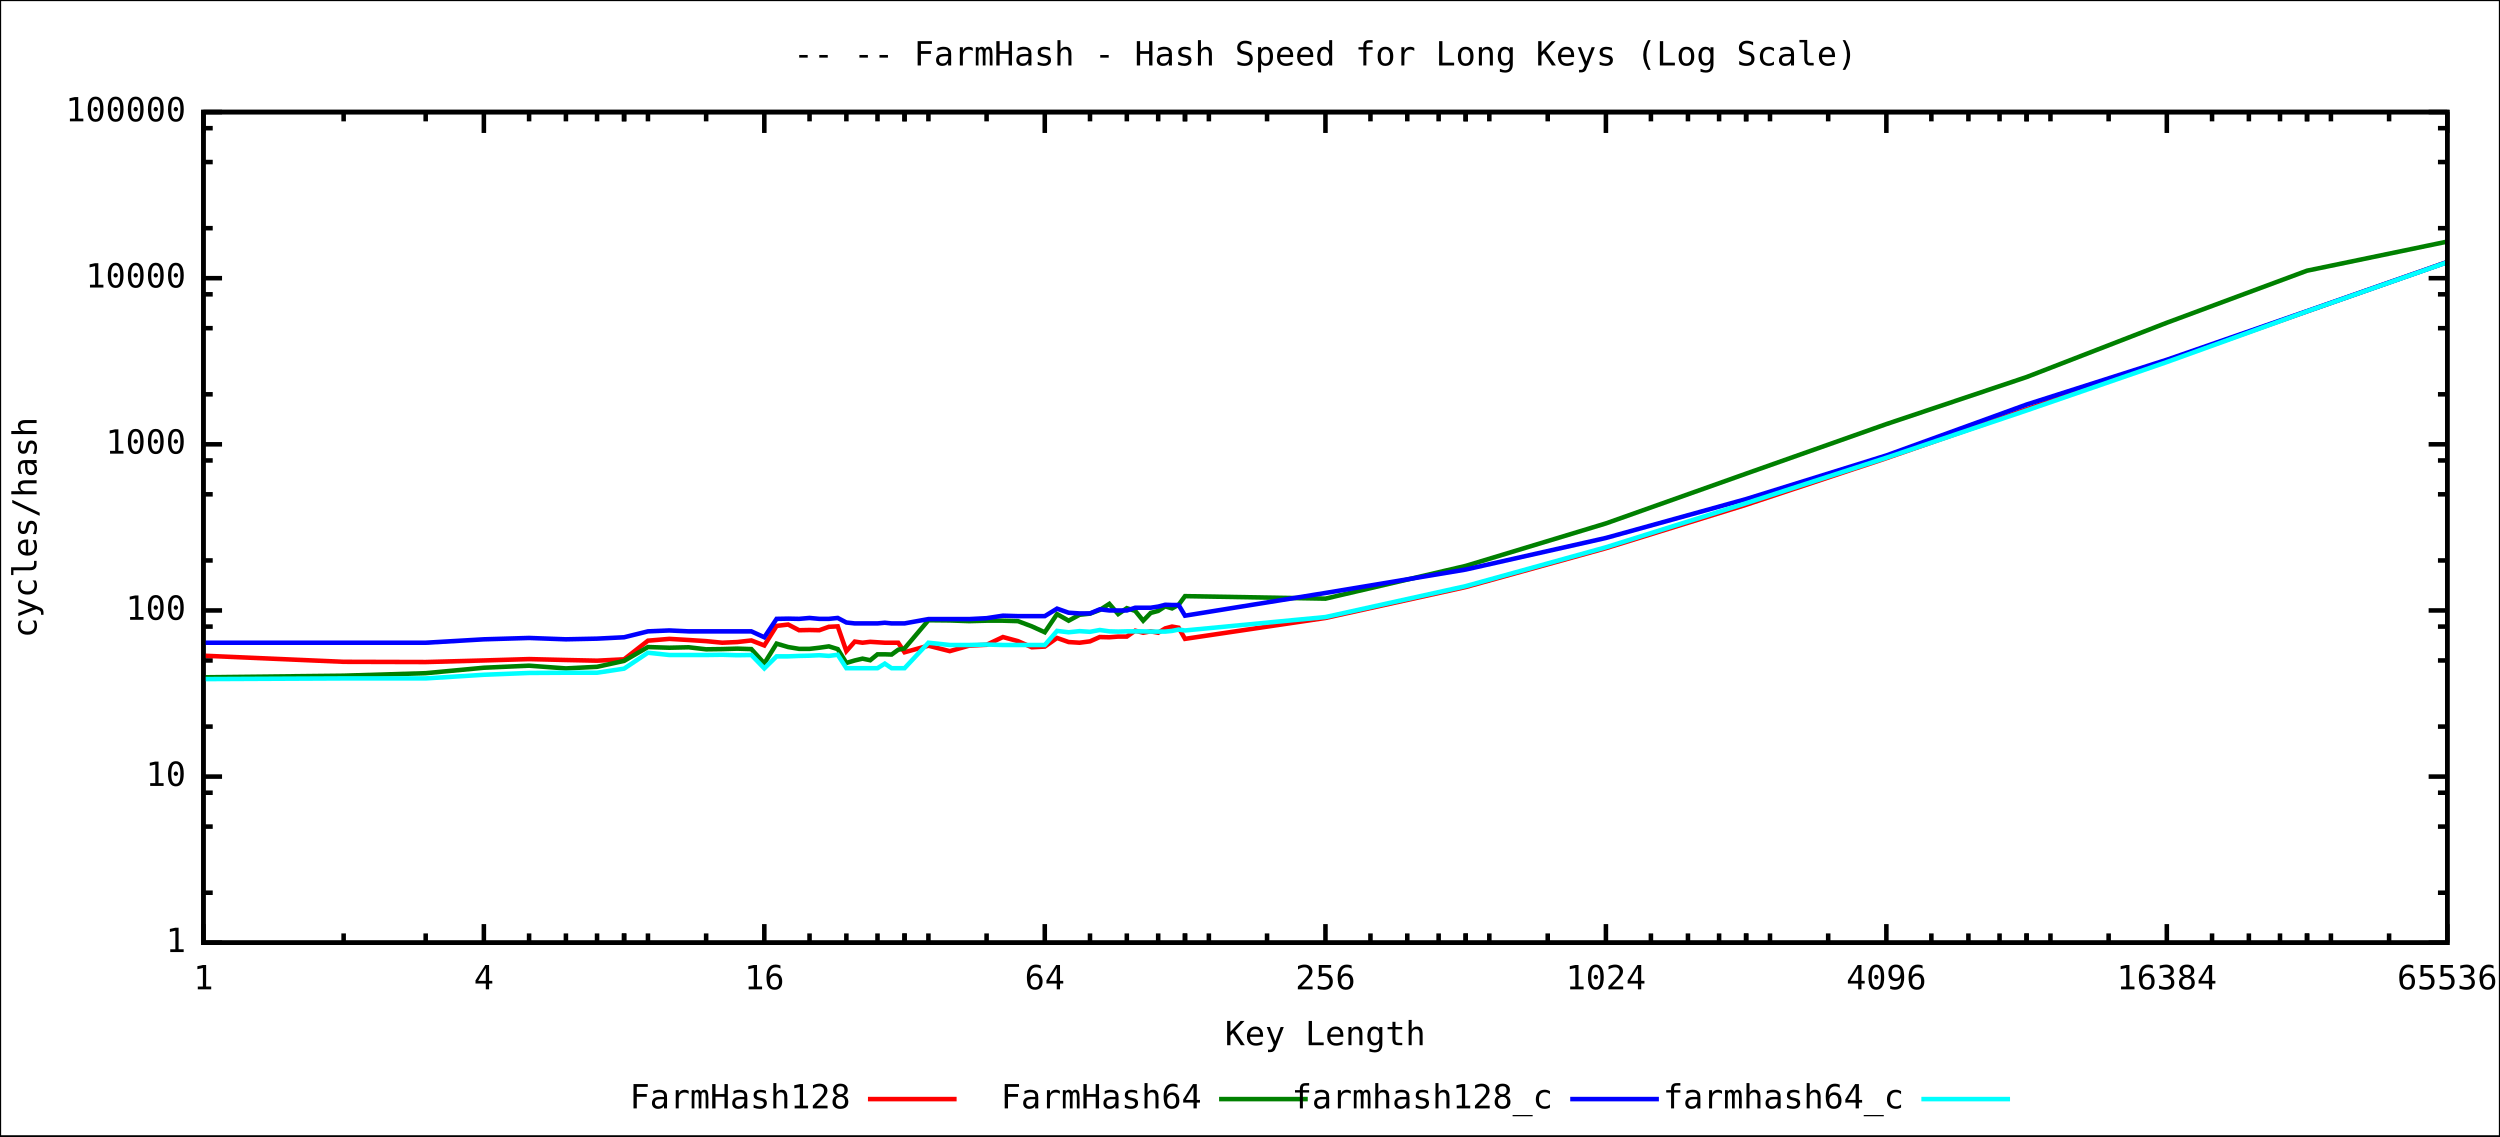
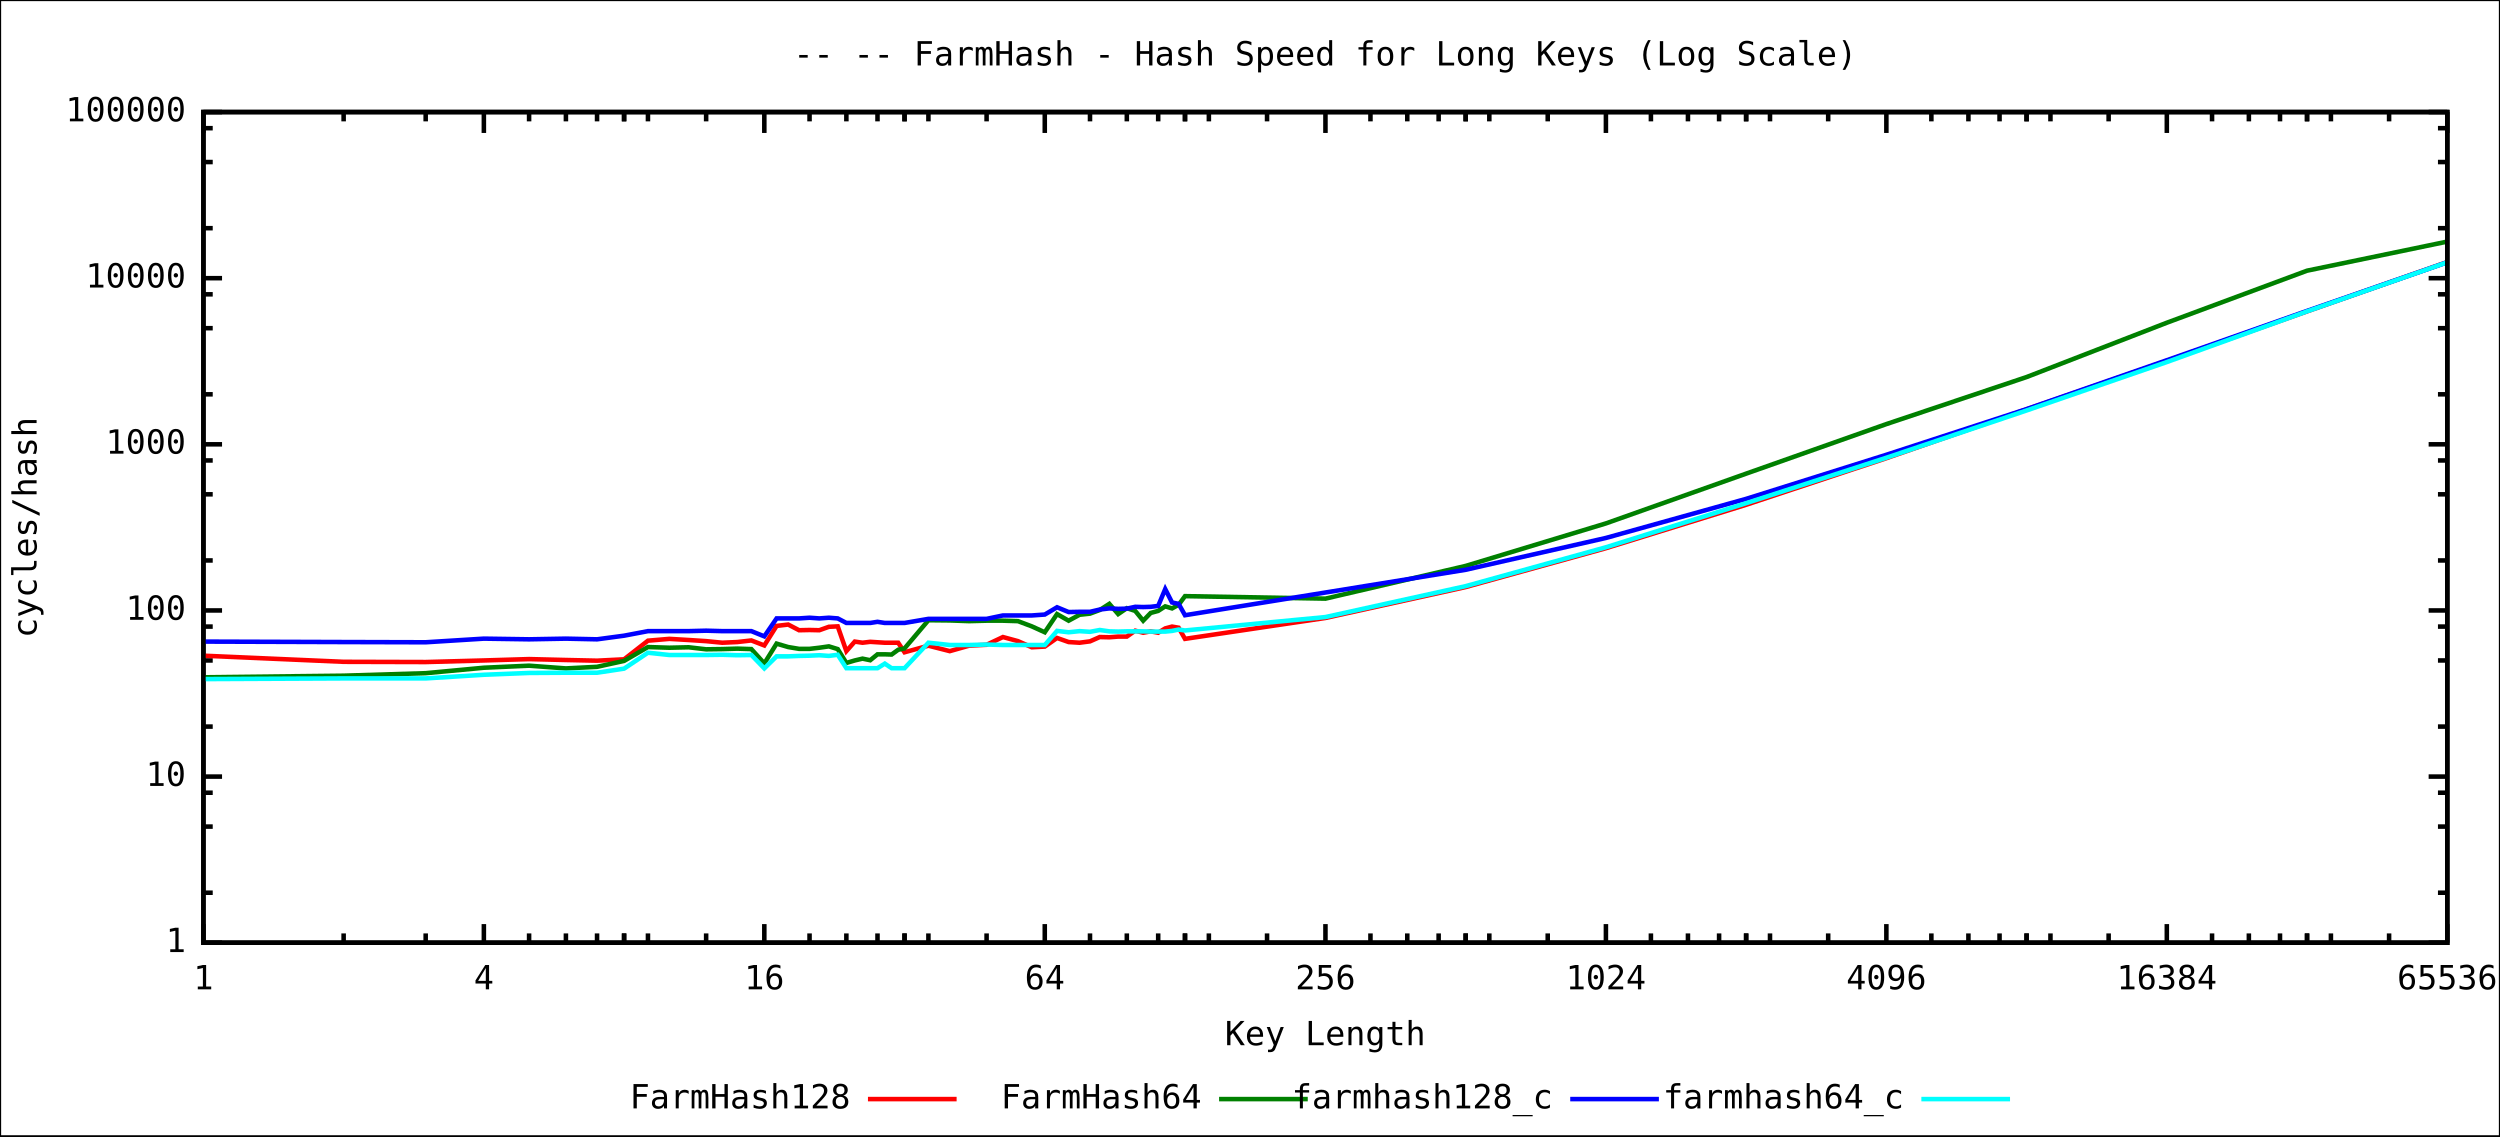
<svg xmlns="http://www.w3.org/2000/svg" xmlns:xlink="http://www.w3.org/1999/xlink" width="1100" height="500" viewBox="0 0 1100 500">
  <rect x="0" y="0" width="1100" height="500" fill="#ffffff" stroke="black" stroke-width="1" />
  <g id="gnuplot_canvas">
    <defs>
      <circle id="gpDot" r="0.5" stroke-width="0.5" />
      <path id="gpPt0" stroke-width="0.244" stroke="currentColor" d="M-1,0 h2 M0,-1 v2" />
      <path id="gpPt1" stroke-width="0.244" stroke="currentColor" d="M-1,-1 L1,1 M1,-1 L-1,1" />
      <path id="gpPt2" stroke-width="0.244" stroke="currentColor" d="M-1,0 L1,0 M0,-1 L0,1 M-1,-1 L1,1 M-1,1 L1,-1" />
      <rect id="gpPt3" stroke-width="0.244" stroke="currentColor" x="-1" y="-1" width="2" height="2" />
      <rect id="gpPt4" stroke-width="0.244" stroke="currentColor" fill="currentColor" x="-1" y="-1" width="2" height="2" />
      <circle id="gpPt5" stroke-width="0.244" stroke="currentColor" cx="0" cy="0" r="1" />
      <use xlink:href="#gpPt5" id="gpPt6" fill="currentColor" stroke="none" />
      <path id="gpPt7" stroke-width="0.244" stroke="currentColor" d="M0,-1.33 L-1.33,0.67 L1.33,0.67 z" />
      <use xlink:href="#gpPt7" id="gpPt8" fill="currentColor" stroke="none" />
      <use xlink:href="#gpPt7" id="gpPt9" stroke="currentColor" transform="rotate(180)" />
      <use xlink:href="#gpPt9" id="gpPt10" fill="currentColor" stroke="none" />
      <use xlink:href="#gpPt3" id="gpPt11" stroke="currentColor" transform="rotate(45)" />
      <use xlink:href="#gpPt11" id="gpPt12" fill="currentColor" stroke="none" />
    </defs>
    <g style="fill:none; color:white; stroke:black; stroke-width:2.00; stroke-linecap:butt; stroke-linejoin:miter">
</g>
    <g style="fill:none; color:black; stroke:currentColor; stroke-width:2.00; stroke-linecap:butt; stroke-linejoin:miter">
      <path stroke="black" d="M89.5,414.8 L97.7,414.8 M1076.8,414.8 L1068.6,414.8  h0.01" />
      <g transform="translate(81.8,418.9)" style="stroke:none; fill:black; font-family:mono; font-size:11.00pt; text-anchor:end">
        <text> 1</text>
      </g>
      <path stroke="black" d="M89.5,392.8 L93.6,392.8 M1076.8,392.8 L1072.7,392.8 M89.5,363.7 L93.6,363.7 M1076.8,363.7 L1072.7,363.7    M89.5,348.8 L93.6,348.8 M1076.8,348.8 L1072.7,348.8 M89.5,341.7 L97.7,341.7 M1076.8,341.7 L1068.6,341.7     h0.01" />
      <g transform="translate(81.8,345.8)" style="stroke:none; fill:black; font-family:mono; font-size:11.00pt; text-anchor:end">
        <text> 10</text>
      </g>
      <path stroke="black" d="M89.5,319.7 L93.6,319.7 M1076.8,319.7 L1072.7,319.7 M89.5,290.6 L93.6,290.6 M1076.8,290.6 L1072.7,290.6    M89.5,275.7 L93.6,275.7 M1076.8,275.7 L1072.7,275.7 M89.5,268.6 L97.7,268.6 M1076.8,268.6 L1068.6,268.6     h0.01" />
      <g transform="translate(81.8,272.7)" style="stroke:none; fill:black; font-family:mono; font-size:11.00pt; text-anchor:end">
        <text> 100</text>
      </g>
      <path stroke="black" d="M89.5,246.6 L93.6,246.6 M1076.8,246.6 L1072.7,246.6 M89.5,217.5 L93.6,217.5 M1076.8,217.5 L1072.7,217.5    M89.5,202.6 L93.6,202.6 M1076.8,202.6 L1072.7,202.6 M89.5,195.5 L97.7,195.5 M1076.8,195.5 L1068.6,195.5     h0.01" />
      <g transform="translate(81.8,199.6)" style="stroke:none; fill:black; font-family:mono; font-size:11.00pt; text-anchor:end">
        <text> 1000</text>
      </g>
      <path stroke="black" d="M89.5,173.5 L93.6,173.5 M1076.8,173.5 L1072.7,173.5 M89.5,144.4 L93.6,144.4 M1076.8,144.4 L1072.7,144.4    M89.5,129.5 L93.6,129.5 M1076.8,129.5 L1072.7,129.5 M89.5,122.4 L97.7,122.4 M1076.8,122.4 L1068.6,122.4     h0.01" />
      <g transform="translate(81.8,126.5)" style="stroke:none; fill:black; font-family:mono; font-size:11.00pt; text-anchor:end">
        <text> 10000</text>
      </g>
      <path stroke="black" d="M89.5,100.4 L93.6,100.4 M1076.8,100.4 L1072.7,100.4 M89.5,71.3 L93.6,71.3 M1076.8,71.3 L1072.7,71.3    M89.5,56.4 L93.6,56.4 M1076.8,56.4 L1072.7,56.4 M89.5,49.3 L97.7,49.3 M1076.8,49.3 L1068.6,49.3     h0.01" />
      <g transform="translate(81.8,53.4)" style="stroke:none; fill:black; font-family:mono; font-size:11.00pt; text-anchor:end">
        <text> 100000</text>
      </g>
      <path stroke="black" d="M89.5,414.8 L89.5,406.6 M89.5,49.3 L89.5,57.5  h0.01" />
      <g transform="translate(89.5,435.3)" style="stroke:none; fill:black; font-family:mono; font-size:11.00pt; text-anchor:middle">
        <text> 1</text>
      </g>
      <path stroke="black" d="M151.2,414.8 L151.2,410.7 M151.2,49.3 L151.2,53.4 M187.3,414.8 L187.3,410.7 M187.3,49.3 L187.3,53.4    M212.9,414.8 L212.9,410.7 M212.9,49.3 L212.9,53.4 M232.8,414.8 L232.8,410.7 M232.8,49.3 L232.8,53.4    M249.0,414.8 L249.0,410.7 M249.0,49.3 L249.0,53.4 M262.7,414.8 L262.7,410.7 M262.7,49.3 L262.7,53.4    M274.6,414.8 L274.6,410.7 M274.6,49.3 L274.6,53.4 M285.1,414.8 L285.1,410.7 M285.1,49.3 L285.1,53.4    M212.9,414.8 L212.9,406.6 M212.9,49.3 L212.9,57.5  h0.01" />
      <g transform="translate(212.9,435.3)" style="stroke:none; fill:black; font-family:mono; font-size:11.00pt; text-anchor:middle">
        <text> 4</text>
      </g>
      <path stroke="black" d="M274.6,414.8 L274.6,410.7 M274.6,49.3 L274.6,53.4 M310.7,414.8 L310.7,410.7 M310.7,49.3 L310.7,53.4    M336.3,414.8 L336.3,410.7 M336.3,49.3 L336.3,53.4 M356.2,414.8 L356.2,410.7 M356.2,49.3 L356.2,53.4    M372.4,414.8 L372.4,410.7 M372.4,49.3 L372.4,53.4 M386.1,414.8 L386.1,410.7 M386.1,49.3 L386.1,53.4    M398.0,414.8 L398.0,410.7 M398.0,49.3 L398.0,53.4 M408.5,414.8 L408.5,410.7 M408.5,49.3 L408.5,53.4    M336.3,414.8 L336.3,406.6 M336.3,49.3 L336.3,57.5  h0.01" />
      <g transform="translate(336.3,435.3)" style="stroke:none; fill:black; font-family:mono; font-size:11.00pt; text-anchor:middle">
        <text> 16</text>
      </g>
      <path stroke="black" d="M398.0,414.8 L398.0,410.7 M398.0,49.3 L398.0,53.4 M434.1,414.8 L434.1,410.7 M434.1,49.3 L434.1,53.4    M459.7,414.8 L459.7,410.7 M459.7,49.3 L459.7,53.4 M479.6,414.8 L479.6,410.7 M479.6,49.3 L479.6,53.4    M495.8,414.8 L495.8,410.7 M495.8,49.3 L495.8,53.4 M509.6,414.8 L509.6,410.7 M509.6,49.3 L509.6,53.4    M521.4,414.8 L521.4,410.7 M521.4,49.3 L521.4,53.4 M531.9,414.8 L531.9,410.7 M531.9,49.3 L531.9,53.4    M459.7,414.8 L459.7,406.6 M459.7,49.3 L459.7,57.5  h0.01" />
      <g transform="translate(459.7,435.3)" style="stroke:none; fill:black; font-family:mono; font-size:11.00pt; text-anchor:middle">
        <text> 64</text>
      </g>
      <path stroke="black" d="M521.4,414.8 L521.4,410.7 M521.4,49.3 L521.4,53.4 M557.5,414.8 L557.5,410.7 M557.5,49.3 L557.5,53.4    M583.2,414.8 L583.2,410.7 M583.2,49.3 L583.2,53.4 M603.0,414.8 L603.0,410.7 M603.0,49.3 L603.0,53.4    M619.2,414.8 L619.2,410.7 M619.2,49.3 L619.2,53.4 M633.0,414.8 L633.0,410.7 M633.0,49.3 L633.0,53.4    M644.9,414.8 L644.9,410.7 M644.9,49.3 L644.9,53.4 M655.3,414.8 L655.3,410.7 M655.3,49.3 L655.3,53.4    M583.2,414.8 L583.2,406.6 M583.2,49.3 L583.2,57.5  h0.01" />
      <g transform="translate(583.2,435.3)" style="stroke:none; fill:black; font-family:mono; font-size:11.00pt; text-anchor:middle">
        <text> 256</text>
      </g>
      <path stroke="black" d="M644.9,414.8 L644.9,410.7 M644.9,49.3 L644.9,53.4 M681.0,414.8 L681.0,410.7 M681.0,49.3 L681.0,53.4    M706.6,414.8 L706.6,410.7 M706.6,49.3 L706.6,53.4 M726.4,414.8 L726.4,410.7 M726.4,49.3 L726.4,53.4    M742.7,414.8 L742.7,410.7 M742.7,49.3 L742.7,53.4 M756.4,414.8 L756.4,410.7 M756.4,49.3 L756.4,53.4    M768.3,414.8 L768.3,410.7 M768.3,49.3 L768.3,53.4 M778.8,414.8 L778.8,410.7 M778.8,49.3 L778.8,53.4    M706.6,414.8 L706.6,406.6 M706.6,49.3 L706.6,57.5  h0.01" />
      <g transform="translate(706.6,435.3)" style="stroke:none; fill:black; font-family:mono; font-size:11.00pt; text-anchor:middle">
        <text> 1024</text>
      </g>
      <path stroke="black" d="M768.3,414.8 L768.3,410.7 M768.3,49.3 L768.3,53.4 M804.4,414.8 L804.4,410.7 M804.4,49.3 L804.4,53.4    M830.0,414.8 L830.0,410.7 M830.0,49.3 L830.0,53.4 M849.8,414.8 L849.8,410.7 M849.8,49.3 L849.8,53.4    M866.1,414.8 L866.1,410.7 M866.1,49.3 L866.1,53.4 M879.8,414.8 L879.8,410.7 M879.8,49.3 L879.8,53.4    M891.7,414.8 L891.7,410.7 M891.7,49.3 L891.7,53.4 M902.2,414.8 L902.2,410.7 M902.2,49.3 L902.2,53.4    M830.0,414.8 L830.0,406.6 M830.0,49.3 L830.0,57.5  h0.01" />
      <g transform="translate(830.0,435.3)" style="stroke:none; fill:black; font-family:mono; font-size:11.00pt; text-anchor:middle">
        <text> 4096</text>
      </g>
      <path stroke="black" d="M891.7,414.8 L891.7,410.7 M891.7,49.3 L891.7,53.4 M927.8,414.8 L927.8,410.7 M927.8,49.3 L927.8,53.4    M953.4,414.8 L953.4,410.7 M953.4,49.3 L953.4,53.4 M973.3,414.8 L973.3,410.7 M973.3,49.3 L973.3,53.4    M989.5,414.8 L989.5,410.7 M989.5,49.3 L989.5,53.4 M1003.2,414.8 L1003.2,410.7 M1003.2,49.3 L1003.2,53.4    M1015.1,414.8 L1015.1,410.7 M1015.1,49.3 L1015.1,53.4 M1025.6,414.8 L1025.6,410.7 M1025.6,49.3 L1025.6,53.4    M953.4,414.8 L953.4,406.6 M953.4,49.3 L953.4,57.5  h0.01" />
      <g transform="translate(953.4,435.3)" style="stroke:none; fill:black; font-family:mono; font-size:11.00pt; text-anchor:middle">
        <text> 16384</text>
      </g>
      <path stroke="black" d="M1015.1,414.8 L1015.1,410.7 M1015.1,49.3 L1015.1,53.4 M1051.2,414.8 L1051.2,410.7 M1051.2,49.3 L1051.2,53.4    M1076.8,414.8 L1076.8,410.7 M1076.8,49.3 L1076.8,53.4 M1076.8,414.8 L1076.8,406.6 M1076.8,49.3 L1076.8,57.5     h0.01" />
      <g transform="translate(1076.8,435.3)" style="stroke:none; fill:black; font-family:mono; font-size:11.00pt; text-anchor:middle">
        <text> 65536</text>
      </g>
      <path stroke="black" d="M89.5,49.3 L89.5,414.8 L1076.8,414.8 L1076.8,49.3 L89.5,49.3 Z  h0.01" />
      <g transform="translate(16.1,232.1) rotate(270)" style="stroke:none; fill:black; font-family:mono; font-size:11.00pt; text-anchor:middle">
        <text>cycles/hash</text>
      </g>
      <g transform="translate(583.1,459.9)" style="stroke:none; fill:black; font-family:mono; font-size:11.00pt; text-anchor:middle">
        <text>Key Length</text>
      </g>
      <g transform="translate(583.1,28.8)" style="stroke:none; fill:black; font-family:mono; font-size:11.00pt; text-anchor:middle">
        <text>
          <a href="FarmHash.short.svg">--</a>
          <a href="FarmHash.medium.svg">--</a> FarmHash - Hash Speed for Long Keys (Log Scale)</text>
      </g>
    </g>
    <g id="FarmHash128">
      <g style="fill:none; color:red; stroke:currentColor; stroke-width:2.00; stroke-linecap:butt; stroke-linejoin:miter">
        <g visibility="visible">
          <g transform="translate(374.2,487.7)" style="stroke:none; fill:black; font-family:mono; font-size:11.00pt; text-anchor:end">
            <text>FarmHash128</text>
          </g>
          <path d="M381.9,483.6 L420.9,483.6  h0.01" />
        </g>
        <path d="M89.5,288.5 L151.2,291.2 L187.3,291.3 L212.9,290.6 L232.8,290.0 L249.0,290.4 L262.7,290.7 L274.6,290.1    L285.1,281.9 L294.5,281.1 L303.0,281.6 L310.7,282.1 L317.8,282.8 L324.4,282.5 L330.6,281.8 L336.3,284.0    L341.7,275.4 L346.8,274.8 L351.6,277.3 L356.2,277.2 L360.5,277.3 L364.7,275.8 L368.6,275.6 L372.4,286.5    L376.1,282.3 L379.5,282.8 L382.9,282.4 L386.1,282.6 L389.3,282.8 L392.3,282.8 L395.2,282.8 L398.0,287.0    L408.5,284.1 L417.9,286.5 L426.4,284.1 L434.1,283.7 L441.3,280.3 L447.9,282.1 L454.0,284.8 L459.7,284.5    L465.1,280.7 L470.2,282.5 L475.0,282.8 L479.6,282.2 L483.9,280.3 L488.1,280.4 L492.0,280.1 L495.8,280.1    L499.5,277.5 L503.0,278.4 L506.3,277.8 L509.6,278.4 L512.7,276.5 L515.7,275.7 L518.6,276.2 L521.4,281.1    L583.2,271.9 L644.9,258.3 L706.6,241.2 L768.3,222.1 L830.0,201.6 L891.7,180.1 L953.4,158.8 L1015.1,137.0    L1076.8,115.3  h0.01" />
      </g>
    </g>
    <g id="FarmHash64">
      <g style="fill:none; color:green; stroke:currentColor; stroke-width:2.00; stroke-linecap:butt; stroke-linejoin:miter">
        <g visibility="visible">
          <g transform="translate(528.7,487.7)" style="stroke:none; fill:black; font-family:mono; font-size:11.00pt; text-anchor:end">
            <text>FarmHash64</text>
          </g>
          <path d="M536.4,483.6 L575.4,483.6  h0.01" />
        </g>
        <path d="M89.5,298.0 L151.2,297.3 L187.3,296.2 L212.9,293.8 L232.8,292.9 L249.0,294.1 L262.7,293.4 L274.6,290.8    L285.1,284.7 L294.5,285.0 L303.0,284.8 L310.7,285.7 L317.8,285.6 L324.4,285.4 L330.6,285.6 L336.3,291.9    L341.7,283.2 L346.8,284.7 L351.6,285.5 L356.2,285.5 L360.5,285.0 L364.7,284.4 L368.6,285.6 L372.4,291.7    L376.1,290.6 L379.5,289.8 L382.9,290.5 L386.1,287.9 L389.3,287.9 L392.3,288.0 L395.2,285.9 L398.0,285.3    L408.5,272.9 L417.9,273.0 L426.4,273.3 L434.1,273.1 L441.3,273.1 L447.9,273.3 L454.0,275.6 L459.7,278.2    L465.1,270.2 L470.2,273.1 L475.0,270.5 L479.6,270.0 L483.9,268.4 L488.1,265.7 L492.0,270.2 L495.8,267.6    L499.5,268.8 L503.0,273.1 L506.3,269.7 L509.6,268.8 L512.7,266.8 L515.7,267.7 L518.6,266.1 L521.4,262.3    L583.2,263.4 L644.9,249.0 L706.6,230.3 L768.3,208.4 L830.0,186.6 L891.7,165.9 L953.4,142.0 L1015.1,119.1    L1076.8,106.3  h0.01" />
      </g>
    </g>
    <g id="farmhash128_c">
      <g style="fill:none; color:blue; stroke:currentColor; stroke-width:2.00; stroke-linecap:butt; stroke-linejoin:miter">
        <g visibility="visible">
          <g transform="translate(683.2,487.7)" style="stroke:none; fill:black; font-family:mono; font-size:11.00pt; text-anchor:end">
            <text>farmhash128_c</text>
          </g>
          <path d="M690.9,483.6 L729.9,483.6  h0.01" />
        </g>
-         <path d="M89.5,282.8 L151.2,282.8 L187.3,282.8 L212.9,281.3 L232.8,280.7 L249.0,281.3 L262.7,281.0 L274.6,280.4    L285.1,277.8 L294.5,277.4 L303.0,277.8 L310.7,277.8 L317.8,277.8 L324.4,277.8 L330.6,277.8 L336.3,280.4    L341.7,272.3 L346.8,272.2 L351.6,272.3 L356.2,271.9 L360.5,272.3 L364.7,272.3 L368.6,271.9 L372.4,273.9    L376.1,274.3 L379.5,274.3 L382.9,274.3 L386.1,274.3 L389.3,274.0 L392.3,274.3 L395.2,274.3 L398.0,274.3    L408.5,272.4 L417.9,272.4 L426.4,272.4 L434.1,272.0 L441.3,270.9 L447.9,271.1 L454.0,271.1 L459.7,271.1    L465.1,267.8 L470.2,269.6 L475.0,269.9 L479.6,269.9 L483.9,268.1 L488.1,268.6 L492.0,268.6 L495.8,268.6    L499.5,267.4 L503.0,267.4 L506.3,267.4 L509.6,266.9 L512.7,266.1 L515.7,266.2 L518.6,266.2 L521.4,270.9    L583.2,260.9 L644.9,250.6 L706.6,236.7 L768.3,219.6 L830.0,200.4 L891.7,178.0 L953.4,158.3 L1015.1,136.9    L1076.8,115.3  h0.01" />
+         <path d="M89.5,282.3 L151.2,282.5 L187.3,282.6 L212.9,281.0 L232.8,281.3 L249.0,281.0 L262.7,281.3 L274.6,279.7    L285.1,277.7 L294.5,277.7 L303.0,277.7 L310.7,277.5 L317.8,277.7 L324.4,277.7 L330.6,277.7 L336.3,280.0    L341.7,272.1 L346.8,272.1 L351.6,272.1 L356.2,271.8 L360.5,272.1 L364.7,271.8 L368.6,272.1 L372.4,274.1    L376.1,274.1 L379.5,274.1 L382.9,274.1 L386.1,273.6 L389.3,274.1 L392.3,274.1 L395.2,274.1 L398.0,274.1    L408.5,272.3 L417.9,272.3 L426.4,272.3 L434.1,272.3 L441.3,270.8 L447.9,270.8 L454.0,270.8 L459.7,270.4    L465.1,267.2 L470.2,269.3 L475.0,269.2 L479.6,269.2 L483.9,268.2 L488.1,267.7 L492.0,267.9 L495.8,267.8    L499.5,267.0 L503.0,267.1 L506.3,267.0 L509.6,266.6 L512.7,259.2 L515.7,265.1 L518.6,265.7 L521.4,270.7    L583.2,260.7 L644.9,250.7 L706.6,236.7 L768.3,219.5 L830.0,200.1 L891.7,180.0 L953.4,158.5 L1015.1,136.8    L1076.8,115.4  h0.01" />
      </g>
    </g>
    <g id="farmhash64_c">
      <g style="fill:none; color:cyan; stroke:currentColor; stroke-width:2.00; stroke-linecap:butt; stroke-linejoin:miter">
        <g visibility="visible">
          <g transform="translate(837.7,487.7)" style="stroke:none; fill:black; font-family:mono; font-size:11.00pt; text-anchor:end">
            <text>farmhash64_c</text>
          </g>
          <path d="M845.4,483.6 L884.4,483.6  h0.01" />
        </g>
        <path d="M89.5,298.8 L151.2,298.5 L187.3,298.5 L212.9,296.9 L232.8,296.1 L249.0,296.0 L262.7,296.0 L274.6,294.2    L285.1,287.2 L294.5,288.2 L303.0,288.2 L310.7,288.2 L317.8,288.1 L324.4,288.3 L330.6,288.2 L336.3,294.1    L341.7,288.8 L346.8,288.8 L351.6,288.6 L356.2,288.5 L360.5,288.3 L364.7,288.6 L368.6,288.1 L372.4,294.0    L376.1,294.0 L379.5,294.0 L382.9,294.0 L386.1,294.0 L389.3,292.0 L392.3,294.0 L395.2,294.0 L398.0,294.0    L408.5,282.8 L417.9,283.8 L426.4,283.8 L434.1,283.6 L441.3,283.8 L447.9,283.8 L454.0,283.8 L459.7,283.8    L465.1,277.6 L470.2,278.2 L475.0,277.7 L479.6,278.0 L483.9,277.2 L488.1,277.8 L492.0,277.9 L495.8,277.8    L499.5,277.8 L503.0,277.8 L506.3,277.9 L509.6,277.9 L512.7,277.9 L515.7,277.6 L518.6,277.0 L521.4,277.4    L583.2,271.5 L644.9,257.9 L706.6,240.8 L768.3,221.4 L830.0,201.4 L891.7,180.6 L953.4,159.3 L1015.1,137.0    L1076.8,115.4  h0.01" />
      </g>
    </g>
    <g style="fill:none; color:black; stroke:currentColor; stroke-width:2.00; stroke-linecap:butt; stroke-linejoin:miter">
      <path stroke="black" d="M89.5,49.3 L89.5,414.8 L1076.8,414.8 L1076.8,49.3 L89.5,49.3 Z  h0.01" />
    </g>
  </g>
  <text id="coord_text" text-anchor="start" pointer-events="none" font-size="12" font-family="Arial" visibility="hidden"> </text>
</svg>
